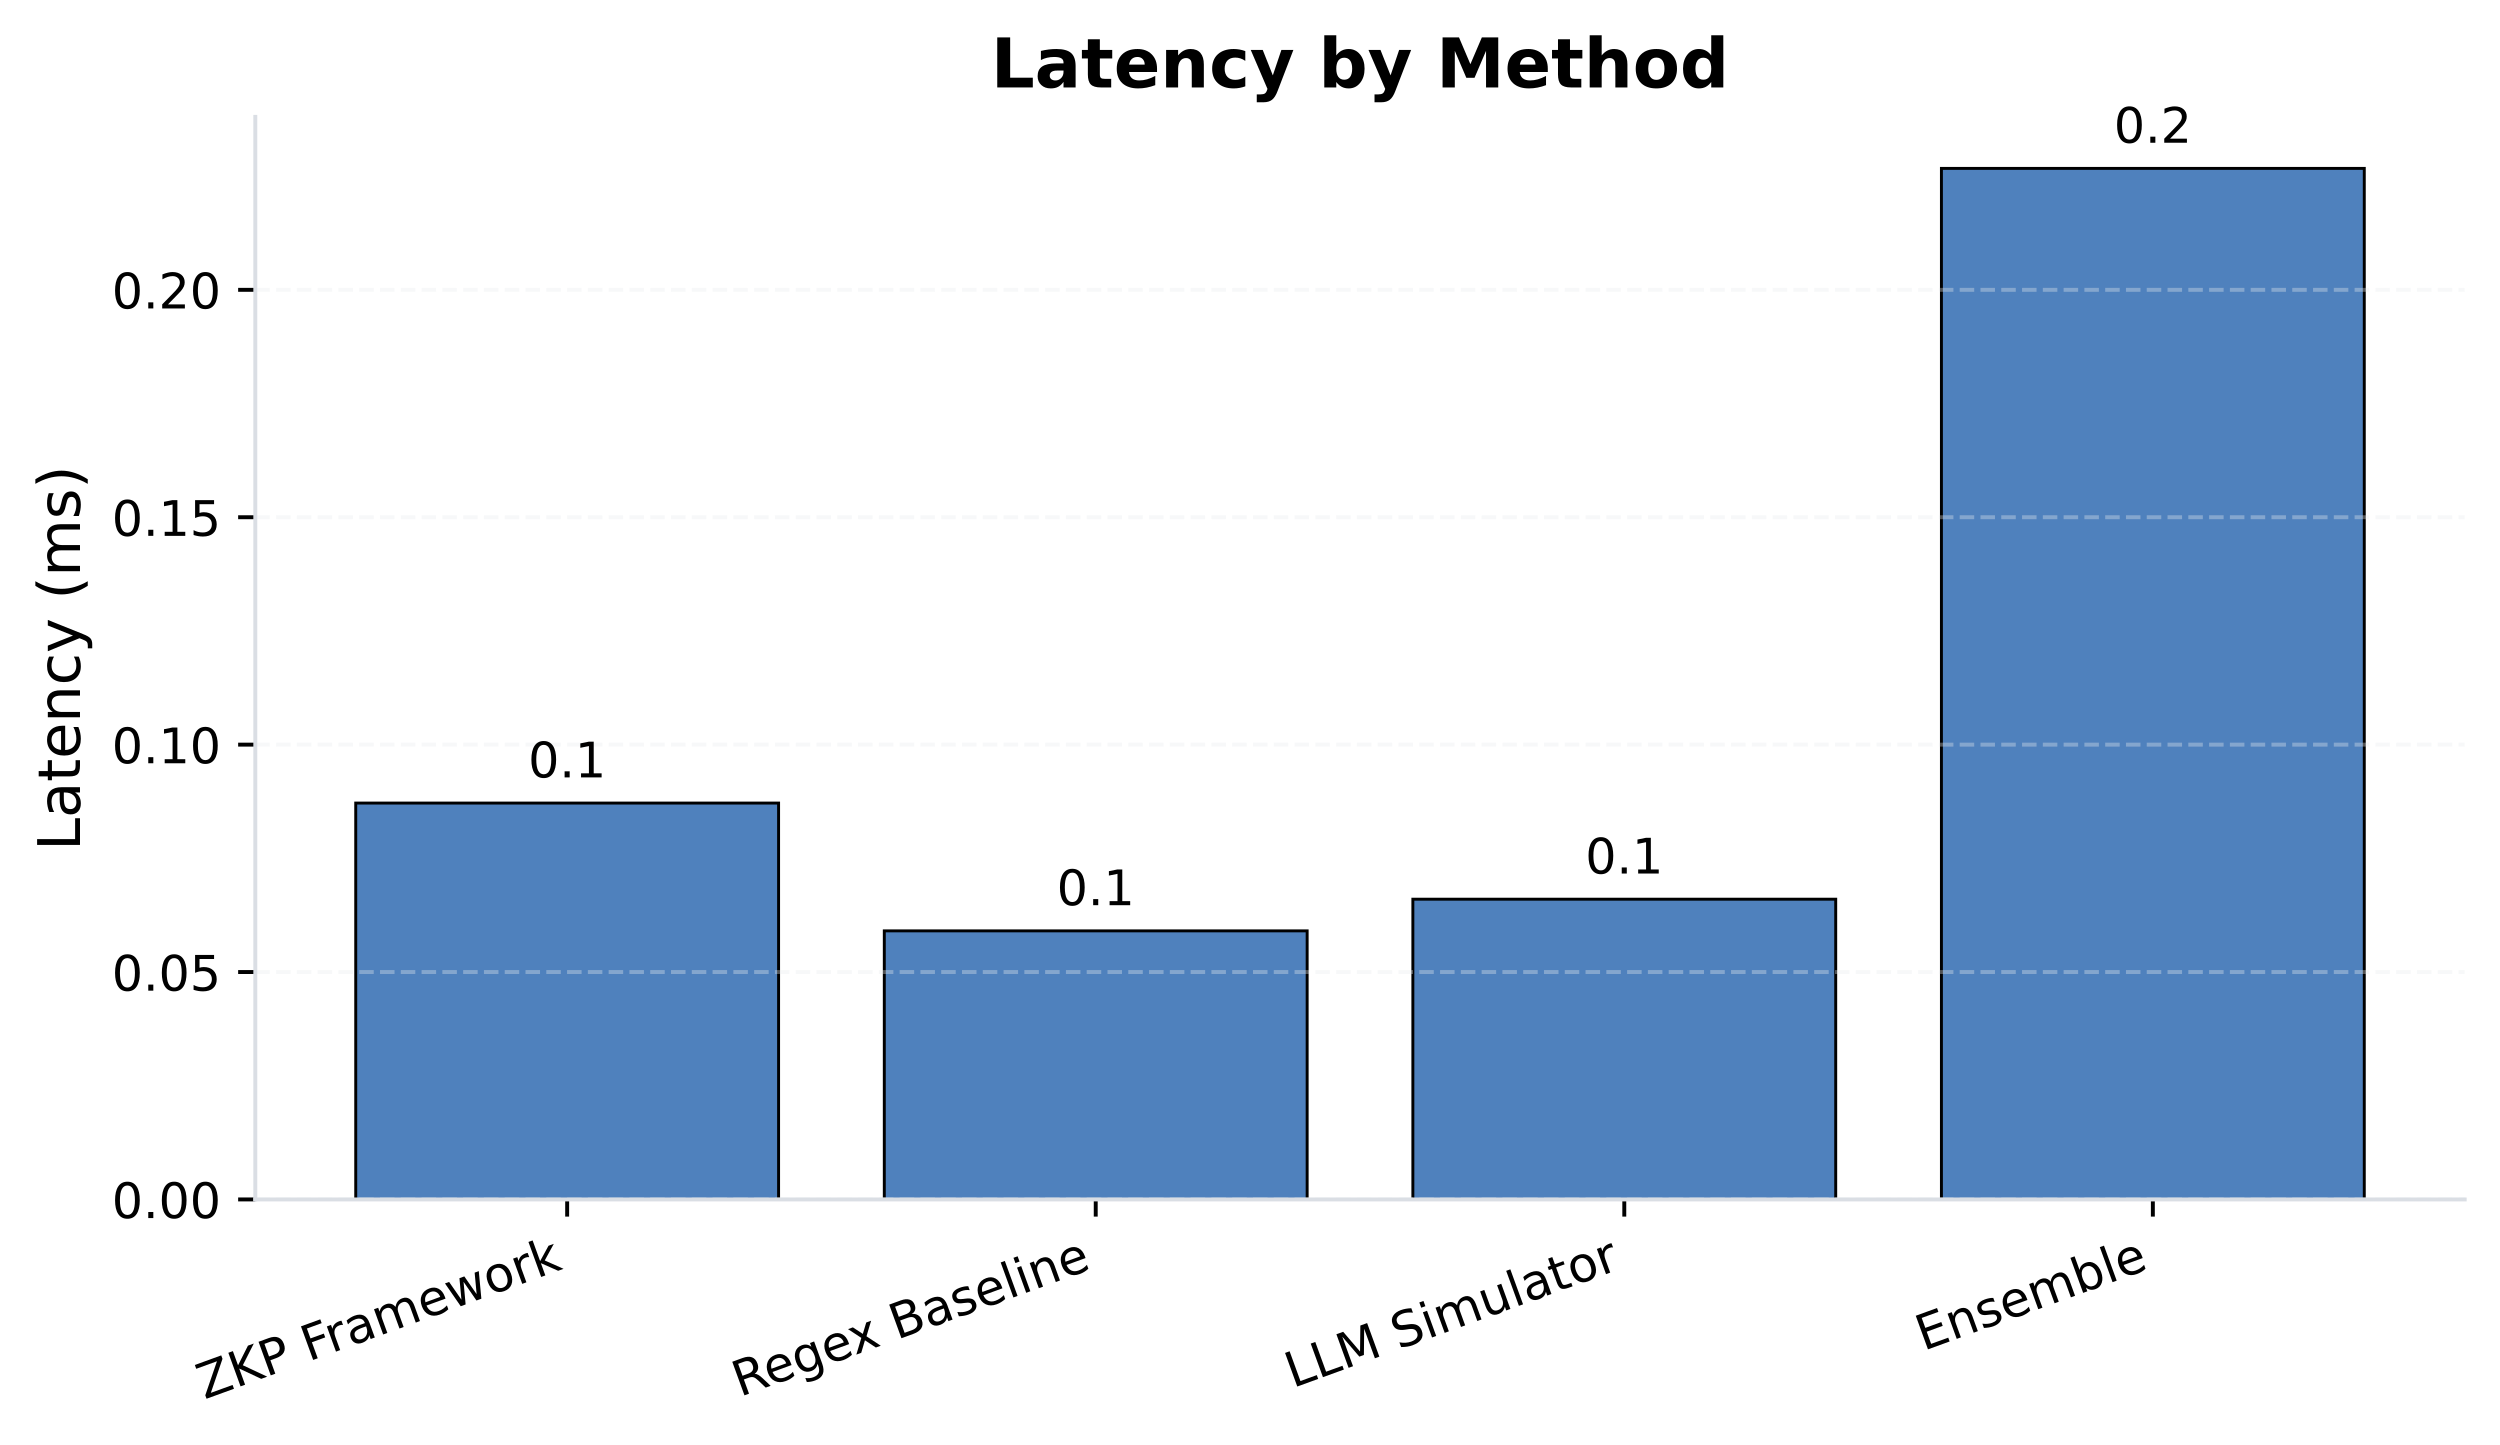
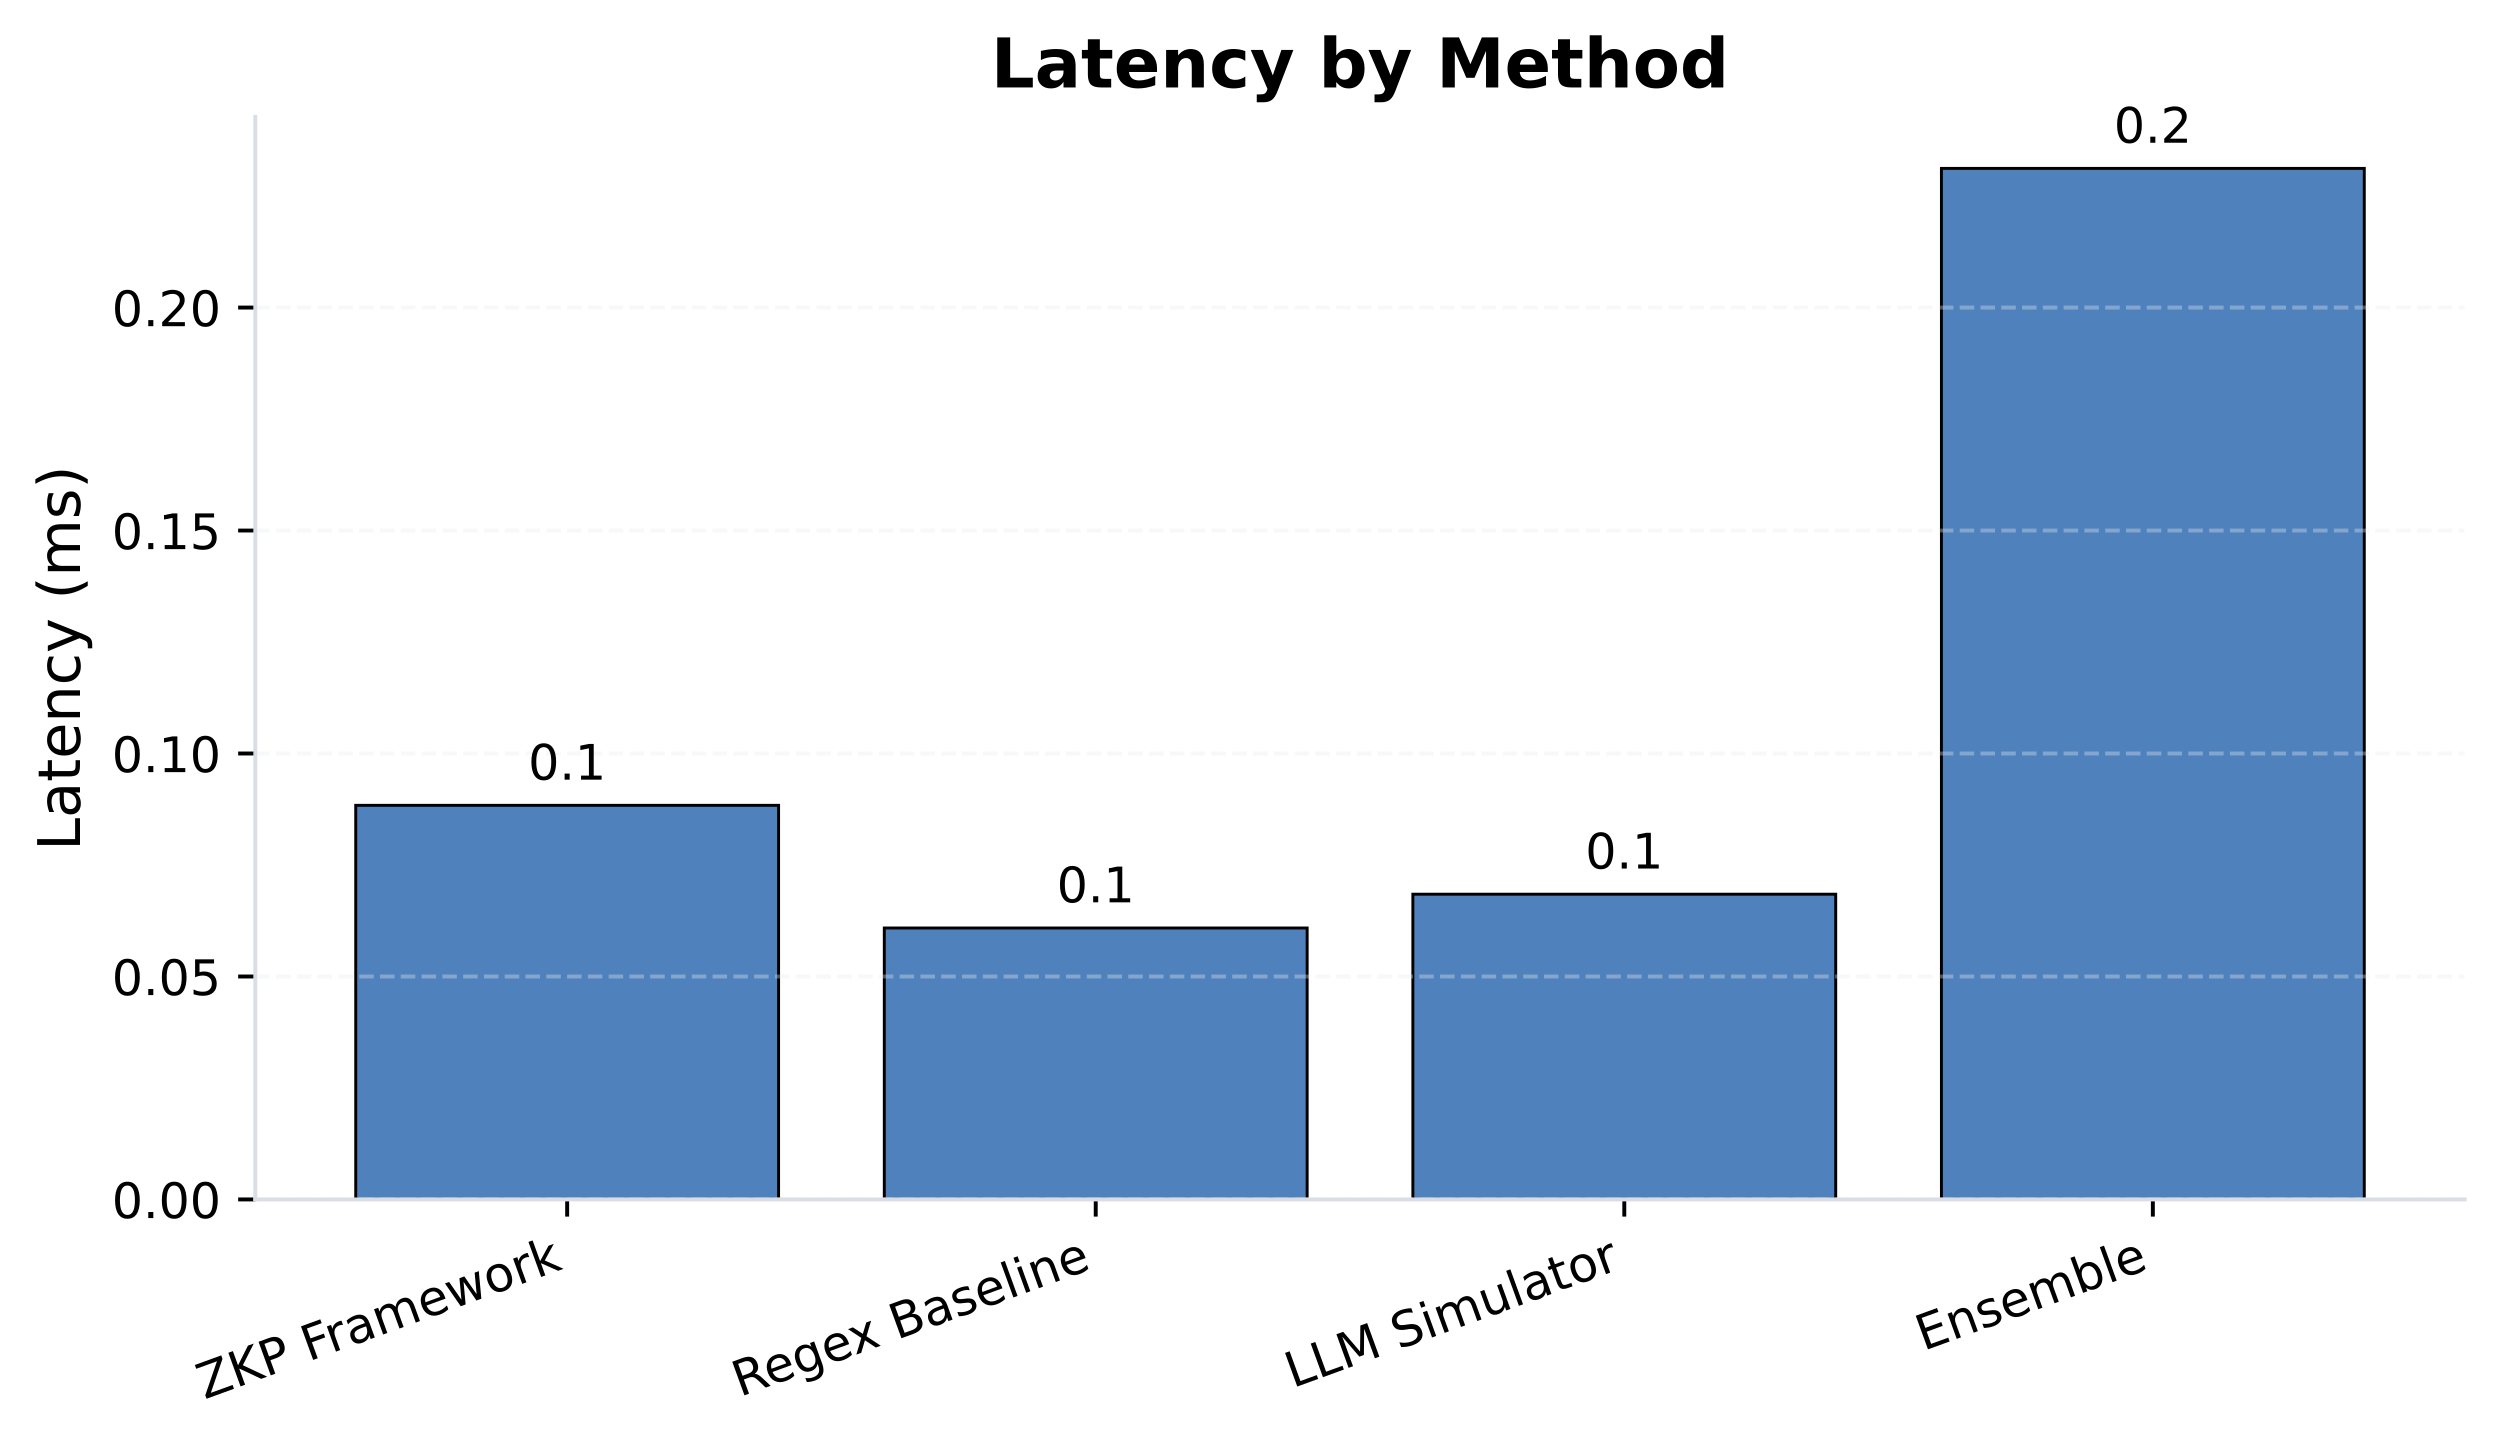
<svg xmlns="http://www.w3.org/2000/svg" xmlns:xlink="http://www.w3.org/1999/xlink" width="509.979pt" height="294.641pt" viewBox="0 0 509.979 294.641" version="1.1">
  <defs>
    <style type="text/css">*{stroke-linejoin: round; stroke-linecap: butt}</style>
  </defs>
  <g id="figure_1">
    <g id="patch_1">
      <path d="M 0 294.641  L 509.979 294.641  L 509.979 0  L 0 0  L 0 294.641  z " style="fill: none" />
    </g>
    <g id="axes_1">
      <g id="patch_2">
        <path d="M 52.079 244.678  L 502.779 244.678  L 502.779 23.838  L 52.079 23.838  L 52.079 244.678  z " style="fill: none" />
      </g>
      <g id="patch_3">
-         <path d="M 72.566 244.678  L 158.824 244.678  L 158.824 163.818  L 72.566 163.818  z " clip-path="url(#p88647a656e)" style="fill: #4f81bd; stroke: #000000; stroke-width: 0.6; stroke-linejoin: miter" />
+         <path d="M 72.566 244.678  L 158.824 244.678  L 158.824 164.282  L 72.566 164.282  z " clip-path="url(#pc715c4342e)" style="fill: #4f81bd; stroke: #000000; stroke-width: 0.6; stroke-linejoin: miter" />
      </g>
      <g id="patch_4">
-         <path d="M 180.389 244.678  L 266.647 244.678  L 266.647 189.883  L 180.389 189.883  z " clip-path="url(#p88647a656e)" style="fill: #4f81bd; stroke: #000000; stroke-width: 0.6; stroke-linejoin: miter" />
+         <path d="M 180.389 244.678  L 266.647 244.678  L 266.647 189.298  L 180.389 189.298  z " clip-path="url(#pc715c4342e)" style="fill: #4f81bd; stroke: #000000; stroke-width: 0.6; stroke-linejoin: miter" />
      </g>
      <g id="patch_5">
-         <path d="M 288.212 244.678  L 374.47 244.678  L 374.47 183.428  L 288.212 183.428  z " clip-path="url(#p88647a656e)" style="fill: #4f81bd; stroke: #000000; stroke-width: 0.6; stroke-linejoin: miter" />
+         <path d="M 288.212 244.678  L 374.47 244.678  L 374.47 182.414  L 288.212 182.414  z " clip-path="url(#pc715c4342e)" style="fill: #4f81bd; stroke: #000000; stroke-width: 0.6; stroke-linejoin: miter" />
      </g>
      <g id="patch_6">
-         <path d="M 396.035 244.678  L 482.293 244.678  L 482.293 34.354  L 396.035 34.354  z " clip-path="url(#p88647a656e)" style="fill: #4f81bd; stroke: #000000; stroke-width: 0.6; stroke-linejoin: miter" />
+         <path d="M 396.035 244.678  L 482.293 244.678  L 482.293 34.354  L 396.035 34.354  z " clip-path="url(#pc715c4342e)" style="fill: #4f81bd; stroke: #000000; stroke-width: 0.6; stroke-linejoin: miter" />
      </g>
      <g id="matplotlib.axis_1">
        <g id="xtick_1">
          <g id="line2d_1">
            <defs>
-               <path id="m22e4b61a5a" d="M 0 0  L 0 3.5  " style="stroke: #000000; stroke-width: 0.8" />
+               <path id="mcbbb89a1b5" d="M 0 0  L 0 3.5  " style="stroke: #000000; stroke-width: 0.8" />
            </defs>
            <g>
-               <use xlink:href="#m22e4b61a5a" x="115.695" y="244.678" style="stroke: #000000; stroke-width: 0.8" />
+               <use xlink:href="#mcbbb89a1b5" x="115.695" y="244.678" style="stroke: #000000; stroke-width: 0.8" />
            </g>
          </g>
          <g id="text_1">
            <g transform="translate(41.71257 285.4866) rotate(-20) scale(0.1 -0.1)">
              <defs>
                <path id="DejaVuSans-5a" d="M 359 4666  L 4025 4666  L 4025 4184  L 1075 531  L 4097 531  L 4097 0  L 288 0  L 288 481  L 3238 4134  L 359 4134  L 359 4666  z " transform="scale(0.015625)" />
                <path id="DejaVuSans-4b" d="M 628 4666  L 1259 4666  L 1259 2694  L 3353 4666  L 4166 4666  L 1850 2491  L 4331 0  L 3500 0  L 1259 2247  L 1259 0  L 628 0  L 628 4666  z " transform="scale(0.015625)" />
                <path id="DejaVuSans-50" d="M 1259 4147  L 1259 2394  L 2053 2394  Q 2494 2394 2734 2622  Q 2975 2850 2975 3272  Q 2975 3691 2734 3919  Q 2494 4147 2053 4147  L 1259 4147  z M 628 4666  L 2053 4666  Q 2838 4666 3239 4311  Q 3641 3956 3641 3272  Q 3641 2581 3239 2228  Q 2838 1875 2053 1875  L 1259 1875  L 1259 0  L 628 0  L 628 4666  z " transform="scale(0.015625)" />
                <path id="DejaVuSans-20" transform="scale(0.015625)" />
                <path id="DejaVuSans-46" d="M 628 4666  L 3309 4666  L 3309 4134  L 1259 4134  L 1259 2759  L 3109 2759  L 3109 2228  L 1259 2228  L 1259 0  L 628 0  L 628 4666  z " transform="scale(0.015625)" />
                <path id="DejaVuSans-72" d="M 2631 2963  Q 2534 3019 2420 3045  Q 2306 3072 2169 3072  Q 1681 3072 1420 2755  Q 1159 2438 1159 1844  L 1159 0  L 581 0  L 581 3500  L 1159 3500  L 1159 2956  Q 1341 3275 1631 3429  Q 1922 3584 2338 3584  Q 2397 3584 2469 3576  Q 2541 3569 2628 3553  L 2631 2963  z " transform="scale(0.015625)" />
                <path id="DejaVuSans-61" d="M 2194 1759  Q 1497 1759 1228 1600  Q 959 1441 959 1056  Q 959 750 1161 570  Q 1363 391 1709 391  Q 2188 391 2477 730  Q 2766 1069 2766 1631  L 2766 1759  L 2194 1759  z M 3341 1997  L 3341 0  L 2766 0  L 2766 531  Q 2569 213 2275 61  Q 1981 -91 1556 -91  Q 1019 -91 701 211  Q 384 513 384 1019  Q 384 1609 779 1909  Q 1175 2209 1959 2209  L 2766 2209  L 2766 2266  Q 2766 2663 2505 2880  Q 2244 3097 1772 3097  Q 1472 3097 1187 3025  Q 903 2953 641 2809  L 641 3341  Q 956 3463 1253 3523  Q 1550 3584 1831 3584  Q 2591 3584 2966 3190  Q 3341 2797 3341 1997  z " transform="scale(0.015625)" />
                <path id="DejaVuSans-6d" d="M 3328 2828  Q 3544 3216 3844 3400  Q 4144 3584 4550 3584  Q 5097 3584 5394 3201  Q 5691 2819 5691 2113  L 5691 0  L 5113 0  L 5113 2094  Q 5113 2597 4934 2840  Q 4756 3084 4391 3084  Q 3944 3084 3684 2787  Q 3425 2491 3425 1978  L 3425 0  L 2847 0  L 2847 2094  Q 2847 2600 2669 2842  Q 2491 3084 2119 3084  Q 1678 3084 1418 2786  Q 1159 2488 1159 1978  L 1159 0  L 581 0  L 581 3500  L 1159 3500  L 1159 2956  Q 1356 3278 1631 3431  Q 1906 3584 2284 3584  Q 2666 3584 2933 3390  Q 3200 3197 3328 2828  z " transform="scale(0.015625)" />
                <path id="DejaVuSans-65" d="M 3597 1894  L 3597 1613  L 953 1613  Q 991 1019 1311 708  Q 1631 397 2203 397  Q 2534 397 2845 478  Q 3156 559 3463 722  L 3463 178  Q 3153 47 2828 -22  Q 2503 -91 2169 -91  Q 1331 -91 842 396  Q 353 884 353 1716  Q 353 2575 817 3079  Q 1281 3584 2069 3584  Q 2775 3584 3186 3129  Q 3597 2675 3597 1894  z M 3022 2063  Q 3016 2534 2758 2815  Q 2500 3097 2075 3097  Q 1594 3097 1305 2825  Q 1016 2553 972 2059  L 3022 2063  z " transform="scale(0.015625)" />
                <path id="DejaVuSans-77" d="M 269 3500  L 844 3500  L 1563 769  L 2278 3500  L 2956 3500  L 3675 769  L 4391 3500  L 4966 3500  L 4050 0  L 3372 0  L 2619 2869  L 1863 0  L 1184 0  L 269 3500  z " transform="scale(0.015625)" />
                <path id="DejaVuSans-6f" d="M 1959 3097  Q 1497 3097 1228 2736  Q 959 2375 959 1747  Q 959 1119 1226 758  Q 1494 397 1959 397  Q 2419 397 2687 759  Q 2956 1122 2956 1747  Q 2956 2369 2687 2733  Q 2419 3097 1959 3097  z M 1959 3584  Q 2709 3584 3137 3096  Q 3566 2609 3566 1747  Q 3566 888 3137 398  Q 2709 -91 1959 -91  Q 1206 -91 779 398  Q 353 888 353 1747  Q 353 2609 779 3096  Q 1206 3584 1959 3584  z " transform="scale(0.015625)" />
                <path id="DejaVuSans-6b" d="M 581 4863  L 1159 4863  L 1159 1991  L 2875 3500  L 3609 3500  L 1753 1863  L 3688 0  L 2938 0  L 1159 1709  L 1159 0  L 581 0  L 581 4863  z " transform="scale(0.015625)" />
              </defs>
              <use xlink:href="#DejaVuSans-5a" />
              <use xlink:href="#DejaVuSans-4b" transform="translate(68.50586 0)" />
              <use xlink:href="#DejaVuSans-50" transform="translate(134.082 0)" />
              <use xlink:href="#DejaVuSans-20" transform="translate(194.3848 0)" />
              <use xlink:href="#DejaVuSans-46" transform="translate(226.1719 0)" />
              <use xlink:href="#DejaVuSans-72" transform="translate(276.4414 0)" />
              <use xlink:href="#DejaVuSans-61" transform="translate(317.5547 0)" />
              <use xlink:href="#DejaVuSans-6d" transform="translate(378.834 0)" />
              <use xlink:href="#DejaVuSans-65" transform="translate(476.2461 0)" />
              <use xlink:href="#DejaVuSans-77" transform="translate(537.7695 0)" />
              <use xlink:href="#DejaVuSans-6f" transform="translate(619.5566 0)" />
              <use xlink:href="#DejaVuSans-72" transform="translate(680.7383 0)" />
              <use xlink:href="#DejaVuSans-6b" transform="translate(721.8516 0)" />
            </g>
          </g>
        </g>
        <g id="xtick_2">
          <g id="line2d_2">
            <g>
-               <use xlink:href="#m22e4b61a5a" x="223.518" y="244.678" style="stroke: #000000; stroke-width: 0.8" />
+               <use xlink:href="#mcbbb89a1b5" x="223.518" y="244.678" style="stroke: #000000; stroke-width: 0.8" />
            </g>
          </g>
          <g id="text_2">
            <g transform="translate(150.9451 284.9735) rotate(-20) scale(0.1 -0.1)">
              <defs>
                <path id="DejaVuSans-52" d="M 2841 2188  Q 3044 2119 3236 1894  Q 3428 1669 3622 1275  L 4263 0  L 3584 0  L 2988 1197  Q 2756 1666 2539 1819  Q 2322 1972 1947 1972  L 1259 1972  L 1259 0  L 628 0  L 628 4666  L 2053 4666  Q 2853 4666 3247 4331  Q 3641 3997 3641 3322  Q 3641 2881 3436 2590  Q 3231 2300 2841 2188  z M 1259 4147  L 1259 2491  L 2053 2491  Q 2509 2491 2742 2702  Q 2975 2913 2975 3322  Q 2975 3731 2742 3939  Q 2509 4147 2053 4147  L 1259 4147  z " transform="scale(0.015625)" />
                <path id="DejaVuSans-67" d="M 2906 1791  Q 2906 2416 2648 2759  Q 2391 3103 1925 3103  Q 1463 3103 1205 2759  Q 947 2416 947 1791  Q 947 1169 1205 825  Q 1463 481 1925 481  Q 2391 481 2648 825  Q 2906 1169 2906 1791  z M 3481 434  Q 3481 -459 3084 -895  Q 2688 -1331 1869 -1331  Q 1566 -1331 1297 -1286  Q 1028 -1241 775 -1147  L 775 -588  Q 1028 -725 1275 -790  Q 1522 -856 1778 -856  Q 2344 -856 2625 -561  Q 2906 -266 2906 331  L 2906 616  Q 2728 306 2450 153  Q 2172 0 1784 0  Q 1141 0 747 490  Q 353 981 353 1791  Q 353 2603 747 3093  Q 1141 3584 1784 3584  Q 2172 3584 2450 3431  Q 2728 3278 2906 2969  L 2906 3500  L 3481 3500  L 3481 434  z " transform="scale(0.015625)" />
                <path id="DejaVuSans-78" d="M 3513 3500  L 2247 1797  L 3578 0  L 2900 0  L 1881 1375  L 863 0  L 184 0  L 1544 1831  L 300 3500  L 978 3500  L 1906 2253  L 2834 3500  L 3513 3500  z " transform="scale(0.015625)" />
                <path id="DejaVuSans-42" d="M 1259 2228  L 1259 519  L 2272 519  Q 2781 519 3026 730  Q 3272 941 3272 1375  Q 3272 1813 3026 2020  Q 2781 2228 2272 2228  L 1259 2228  z M 1259 4147  L 1259 2741  L 2194 2741  Q 2656 2741 2882 2914  Q 3109 3088 3109 3444  Q 3109 3797 2882 3972  Q 2656 4147 2194 4147  L 1259 4147  z M 628 4666  L 2241 4666  Q 2963 4666 3353 4366  Q 3744 4066 3744 3513  Q 3744 3084 3544 2831  Q 3344 2578 2956 2516  Q 3422 2416 3680 2098  Q 3938 1781 3938 1306  Q 3938 681 3513 340  Q 3088 0 2303 0  L 628 0  L 628 4666  z " transform="scale(0.015625)" />
                <path id="DejaVuSans-73" d="M 2834 3397  L 2834 2853  Q 2591 2978 2328 3040  Q 2066 3103 1784 3103  Q 1356 3103 1142 2972  Q 928 2841 928 2578  Q 928 2378 1081 2264  Q 1234 2150 1697 2047  L 1894 2003  Q 2506 1872 2764 1633  Q 3022 1394 3022 966  Q 3022 478 2636 193  Q 2250 -91 1575 -91  Q 1294 -91 989 -36  Q 684 19 347 128  L 347 722  Q 666 556 975 473  Q 1284 391 1588 391  Q 1994 391 2212 530  Q 2431 669 2431 922  Q 2431 1156 2273 1281  Q 2116 1406 1581 1522  L 1381 1569  Q 847 1681 609 1914  Q 372 2147 372 2553  Q 372 3047 722 3315  Q 1072 3584 1716 3584  Q 2034 3584 2315 3537  Q 2597 3491 2834 3397  z " transform="scale(0.015625)" />
                <path id="DejaVuSans-6c" d="M 603 4863  L 1178 4863  L 1178 0  L 603 0  L 603 4863  z " transform="scale(0.015625)" />
                <path id="DejaVuSans-69" d="M 603 3500  L 1178 3500  L 1178 0  L 603 0  L 603 3500  z M 603 4863  L 1178 4863  L 1178 4134  L 603 4134  L 603 4863  z " transform="scale(0.015625)" />
                <path id="DejaVuSans-6e" d="M 3513 2113  L 3513 0  L 2938 0  L 2938 2094  Q 2938 2591 2744 2837  Q 2550 3084 2163 3084  Q 1697 3084 1428 2787  Q 1159 2491 1159 1978  L 1159 0  L 581 0  L 581 3500  L 1159 3500  L 1159 2956  Q 1366 3272 1645 3428  Q 1925 3584 2291 3584  Q 2894 3584 3203 3211  Q 3513 2838 3513 2113  z " transform="scale(0.015625)" />
              </defs>
              <use xlink:href="#DejaVuSans-52" />
              <use xlink:href="#DejaVuSans-65" transform="translate(64.98242 0)" />
              <use xlink:href="#DejaVuSans-67" transform="translate(126.5059 0)" />
              <use xlink:href="#DejaVuSans-65" transform="translate(189.9824 0)" />
              <use xlink:href="#DejaVuSans-78" transform="translate(249.7559 0)" />
              <use xlink:href="#DejaVuSans-20" transform="translate(308.9355 0)" />
              <use xlink:href="#DejaVuSans-42" transform="translate(340.7227 0)" />
              <use xlink:href="#DejaVuSans-61" transform="translate(409.3262 0)" />
              <use xlink:href="#DejaVuSans-73" transform="translate(470.6055 0)" />
              <use xlink:href="#DejaVuSans-65" transform="translate(522.7051 0)" />
              <use xlink:href="#DejaVuSans-6c" transform="translate(584.2285 0)" />
              <use xlink:href="#DejaVuSans-69" transform="translate(612.0117 0)" />
              <use xlink:href="#DejaVuSans-6e" transform="translate(639.7949 0)" />
              <use xlink:href="#DejaVuSans-65" transform="translate(703.1738 0)" />
            </g>
          </g>
        </g>
        <g id="xtick_3">
          <g id="line2d_3">
            <g>
-               <use xlink:href="#m22e4b61a5a" x="331.341" y="244.678" style="stroke: #000000; stroke-width: 0.8" />
+               <use xlink:href="#mcbbb89a1b5" x="331.341" y="244.678" style="stroke: #000000; stroke-width: 0.8" />
            </g>
          </g>
          <g id="text_3">
            <g transform="translate(263.7132 283.1737) rotate(-20) scale(0.1 -0.1)">
              <defs>
                <path id="DejaVuSans-4c" d="M 628 4666  L 1259 4666  L 1259 531  L 3531 531  L 3531 0  L 628 0  L 628 4666  z " transform="scale(0.015625)" />
                <path id="DejaVuSans-4d" d="M 628 4666  L 1569 4666  L 2759 1491  L 3956 4666  L 4897 4666  L 4897 0  L 4281 0  L 4281 4097  L 3078 897  L 2444 897  L 1241 4097  L 1241 0  L 628 0  L 628 4666  z " transform="scale(0.015625)" />
                <path id="DejaVuSans-53" d="M 3425 4513  L 3425 3897  Q 3066 4069 2747 4153  Q 2428 4238 2131 4238  Q 1616 4238 1336 4038  Q 1056 3838 1056 3469  Q 1056 3159 1242 3001  Q 1428 2844 1947 2747  L 2328 2669  Q 3034 2534 3370 2195  Q 3706 1856 3706 1288  Q 3706 609 3251 259  Q 2797 -91 1919 -91  Q 1588 -91 1214 -16  Q 841 59 441 206  L 441 856  Q 825 641 1194 531  Q 1563 422 1919 422  Q 2459 422 2753 634  Q 3047 847 3047 1241  Q 3047 1584 2836 1778  Q 2625 1972 2144 2069  L 1759 2144  Q 1053 2284 737 2584  Q 422 2884 422 3419  Q 422 4038 858 4394  Q 1294 4750 2059 4750  Q 2388 4750 2728 4690  Q 3069 4631 3425 4513  z " transform="scale(0.015625)" />
                <path id="DejaVuSans-75" d="M 544 1381  L 544 3500  L 1119 3500  L 1119 1403  Q 1119 906 1312 657  Q 1506 409 1894 409  Q 2359 409 2629 706  Q 2900 1003 2900 1516  L 2900 3500  L 3475 3500  L 3475 0  L 2900 0  L 2900 538  Q 2691 219 2414 64  Q 2138 -91 1772 -91  Q 1169 -91 856 284  Q 544 659 544 1381  z M 1991 3584  L 1991 3584  z " transform="scale(0.015625)" />
                <path id="DejaVuSans-74" d="M 1172 4494  L 1172 3500  L 2356 3500  L 2356 3053  L 1172 3053  L 1172 1153  Q 1172 725 1289 603  Q 1406 481 1766 481  L 2356 481  L 2356 0  L 1766 0  Q 1100 0 847 248  Q 594 497 594 1153  L 594 3053  L 172 3053  L 172 3500  L 594 3500  L 594 4494  L 1172 4494  z " transform="scale(0.015625)" />
              </defs>
              <use xlink:href="#DejaVuSans-4c" />
              <use xlink:href="#DejaVuSans-4c" transform="translate(55.71289 0)" />
              <use xlink:href="#DejaVuSans-4d" transform="translate(111.4258 0)" />
              <use xlink:href="#DejaVuSans-20" transform="translate(197.7051 0)" />
              <use xlink:href="#DejaVuSans-53" transform="translate(229.4922 0)" />
              <use xlink:href="#DejaVuSans-69" transform="translate(292.9688 0)" />
              <use xlink:href="#DejaVuSans-6d" transform="translate(320.752 0)" />
              <use xlink:href="#DejaVuSans-75" transform="translate(418.1641 0)" />
              <use xlink:href="#DejaVuSans-6c" transform="translate(481.543 0)" />
              <use xlink:href="#DejaVuSans-61" transform="translate(509.3262 0)" />
              <use xlink:href="#DejaVuSans-74" transform="translate(570.6055 0)" />
              <use xlink:href="#DejaVuSans-6f" transform="translate(609.8145 0)" />
              <use xlink:href="#DejaVuSans-72" transform="translate(670.9961 0)" />
            </g>
          </g>
        </g>
        <g id="xtick_4">
          <g id="line2d_4">
            <g>
-               <use xlink:href="#m22e4b61a5a" x="439.164" y="244.678" style="stroke: #000000; stroke-width: 0.8" />
+               <use xlink:href="#mcbbb89a1b5" x="439.164" y="244.678" style="stroke: #000000; stroke-width: 0.8" />
            </g>
          </g>
          <g id="text_4">
            <g transform="translate(392.3709 275.5904) rotate(-20) scale(0.1 -0.1)">
              <defs>
                <path id="DejaVuSans-45" d="M 628 4666  L 3578 4666  L 3578 4134  L 1259 4134  L 1259 2753  L 3481 2753  L 3481 2222  L 1259 2222  L 1259 531  L 3634 531  L 3634 0  L 628 0  L 628 4666  z " transform="scale(0.015625)" />
                <path id="DejaVuSans-62" d="M 3116 1747  Q 3116 2381 2855 2742  Q 2594 3103 2138 3103  Q 1681 3103 1420 2742  Q 1159 2381 1159 1747  Q 1159 1113 1420 752  Q 1681 391 2138 391  Q 2594 391 2855 752  Q 3116 1113 3116 1747  z M 1159 2969  Q 1341 3281 1617 3432  Q 1894 3584 2278 3584  Q 2916 3584 3314 3078  Q 3713 2572 3713 1747  Q 3713 922 3314 415  Q 2916 -91 2278 -91  Q 1894 -91 1617 61  Q 1341 213 1159 525  L 1159 0  L 581 0  L 581 4863  L 1159 4863  L 1159 2969  z " transform="scale(0.015625)" />
              </defs>
              <use xlink:href="#DejaVuSans-45" />
              <use xlink:href="#DejaVuSans-6e" transform="translate(63.18359 0)" />
              <use xlink:href="#DejaVuSans-73" transform="translate(126.5625 0)" />
              <use xlink:href="#DejaVuSans-65" transform="translate(178.6621 0)" />
              <use xlink:href="#DejaVuSans-6d" transform="translate(240.1855 0)" />
              <use xlink:href="#DejaVuSans-62" transform="translate(337.5977 0)" />
              <use xlink:href="#DejaVuSans-6c" transform="translate(401.0742 0)" />
              <use xlink:href="#DejaVuSans-65" transform="translate(428.8574 0)" />
            </g>
          </g>
        </g>
      </g>
      <g id="matplotlib.axis_2">
        <g id="ytick_1">
          <g id="line2d_5">
-             <path d="M 52.079 244.678  L 502.779 244.678  " clip-path="url(#p88647a656e)" style="fill: none; stroke-dasharray: 2.96,1.28; stroke-dashoffset: 0; stroke: #e9ecef; stroke-opacity: 0.35; stroke-width: 0.8" />
+             <path d="M 52.079 244.678  L 502.779 244.678  " clip-path="url(#pc715c4342e)" style="fill: none; stroke-dasharray: 2.96,1.28; stroke-dashoffset: 0; stroke: #e9ecef; stroke-opacity: 0.35; stroke-width: 0.8" />
          </g>
          <g id="line2d_6">
            <defs>
-               <path id="m24f50931cc" d="M 0 0  L -3.5 0  " style="stroke: #000000; stroke-width: 0.8" />
+               <path id="m4581d75d22" d="M 0 0  L -3.5 0  " style="stroke: #000000; stroke-width: 0.8" />
            </defs>
            <g>
-               <use xlink:href="#m24f50931cc" x="52.079" y="244.678" style="stroke: #000000; stroke-width: 0.8" />
+               <use xlink:href="#m4581d75d22" x="52.079" y="244.678" style="stroke: #000000; stroke-width: 0.8" />
            </g>
          </g>
          <g id="text_5">
            <g transform="translate(22.81375 248.4771) scale(0.1 -0.1)">
              <defs>
                <path id="DejaVuSans-30" d="M 2034 4250  Q 1547 4250 1301 3770  Q 1056 3291 1056 2328  Q 1056 1369 1301 889  Q 1547 409 2034 409  Q 2525 409 2770 889  Q 3016 1369 3016 2328  Q 3016 3291 2770 3770  Q 2525 4250 2034 4250  z M 2034 4750  Q 2819 4750 3233 4129  Q 3647 3509 3647 2328  Q 3647 1150 3233 529  Q 2819 -91 2034 -91  Q 1250 -91 836 529  Q 422 1150 422 2328  Q 422 3509 836 4129  Q 1250 4750 2034 4750  z " transform="scale(0.015625)" />
                <path id="DejaVuSans-2e" d="M 684 794  L 1344 794  L 1344 0  L 684 0  L 684 794  z " transform="scale(0.015625)" />
              </defs>
              <use xlink:href="#DejaVuSans-30" />
              <use xlink:href="#DejaVuSans-2e" transform="translate(63.62305 0)" />
              <use xlink:href="#DejaVuSans-30" transform="translate(95.41016 0)" />
              <use xlink:href="#DejaVuSans-30" transform="translate(159.0332 0)" />
            </g>
          </g>
        </g>
        <g id="ytick_2">
          <g id="line2d_7">
-             <path d="M 52.079 198.288  L 502.779 198.288  " clip-path="url(#p88647a656e)" style="fill: none; stroke-dasharray: 2.96,1.28; stroke-dashoffset: 0; stroke: #e9ecef; stroke-opacity: 0.35; stroke-width: 0.8" />
+             <path d="M 52.079 199.193  L 502.779 199.193  " clip-path="url(#pc715c4342e)" style="fill: none; stroke-dasharray: 2.96,1.28; stroke-dashoffset: 0; stroke: #e9ecef; stroke-opacity: 0.35; stroke-width: 0.8" />
          </g>
          <g id="line2d_8">
            <g>
-               <use xlink:href="#m24f50931cc" x="52.079" y="198.288" style="stroke: #000000; stroke-width: 0.8" />
+               <use xlink:href="#m4581d75d22" x="52.079" y="199.193" style="stroke: #000000; stroke-width: 0.8" />
            </g>
          </g>
          <g id="text_6">
-             <g transform="translate(22.81375 202.0874) scale(0.1 -0.1)">
+             <g transform="translate(22.81375 202.9924) scale(0.1 -0.1)">
              <defs>
                <path id="DejaVuSans-35" d="M 691 4666  L 3169 4666  L 3169 4134  L 1269 4134  L 1269 2991  Q 1406 3038 1543 3061  Q 1681 3084 1819 3084  Q 2600 3084 3056 2656  Q 3513 2228 3513 1497  Q 3513 744 3044 326  Q 2575 -91 1722 -91  Q 1428 -91 1123 -41  Q 819 9 494 109  L 494 744  Q 775 591 1075 516  Q 1375 441 1709 441  Q 2250 441 2565 725  Q 2881 1009 2881 1497  Q 2881 1984 2565 2268  Q 2250 2553 1709 2553  Q 1456 2553 1204 2497  Q 953 2441 691 2322  L 691 4666  z " transform="scale(0.015625)" />
              </defs>
              <use xlink:href="#DejaVuSans-30" />
              <use xlink:href="#DejaVuSans-2e" transform="translate(63.62305 0)" />
              <use xlink:href="#DejaVuSans-30" transform="translate(95.41016 0)" />
              <use xlink:href="#DejaVuSans-35" transform="translate(159.0332 0)" />
            </g>
          </g>
        </g>
        <g id="ytick_3">
          <g id="line2d_9">
-             <path d="M 52.079 151.898  L 502.779 151.898  " clip-path="url(#p88647a656e)" style="fill: none; stroke-dasharray: 2.96,1.28; stroke-dashoffset: 0; stroke: #e9ecef; stroke-opacity: 0.35; stroke-width: 0.8" />
+             <path d="M 52.079 153.709  L 502.779 153.709  " clip-path="url(#pc715c4342e)" style="fill: none; stroke-dasharray: 2.96,1.28; stroke-dashoffset: 0; stroke: #e9ecef; stroke-opacity: 0.35; stroke-width: 0.8" />
          </g>
          <g id="line2d_10">
            <g>
-               <use xlink:href="#m24f50931cc" x="52.079" y="151.898" style="stroke: #000000; stroke-width: 0.8" />
+               <use xlink:href="#m4581d75d22" x="52.079" y="153.709" style="stroke: #000000; stroke-width: 0.8" />
            </g>
          </g>
          <g id="text_7">
-             <g transform="translate(22.81375 155.6977) scale(0.1 -0.1)">
+             <g transform="translate(22.81375 157.5078) scale(0.1 -0.1)">
              <defs>
                <path id="DejaVuSans-31" d="M 794 531  L 1825 531  L 1825 4091  L 703 3866  L 703 4441  L 1819 4666  L 2450 4666  L 2450 531  L 3481 531  L 3481 0  L 794 0  L 794 531  z " transform="scale(0.015625)" />
              </defs>
              <use xlink:href="#DejaVuSans-30" />
              <use xlink:href="#DejaVuSans-2e" transform="translate(63.62305 0)" />
              <use xlink:href="#DejaVuSans-31" transform="translate(95.41016 0)" />
              <use xlink:href="#DejaVuSans-30" transform="translate(159.0332 0)" />
            </g>
          </g>
        </g>
        <g id="ytick_4">
          <g id="line2d_11">
-             <path d="M 52.079 105.509  L 502.779 105.509  " clip-path="url(#p88647a656e)" style="fill: none; stroke-dasharray: 2.96,1.28; stroke-dashoffset: 0; stroke: #e9ecef; stroke-opacity: 0.35; stroke-width: 0.8" />
+             <path d="M 52.079 108.224  L 502.779 108.224  " clip-path="url(#pc715c4342e)" style="fill: none; stroke-dasharray: 2.96,1.28; stroke-dashoffset: 0; stroke: #e9ecef; stroke-opacity: 0.35; stroke-width: 0.8" />
          </g>
          <g id="line2d_12">
            <g>
-               <use xlink:href="#m24f50931cc" x="52.079" y="105.509" style="stroke: #000000; stroke-width: 0.8" />
+               <use xlink:href="#m4581d75d22" x="52.079" y="108.224" style="stroke: #000000; stroke-width: 0.8" />
            </g>
          </g>
          <g id="text_8">
-             <g transform="translate(22.81375 109.308) scale(0.1 -0.1)">
+             <g transform="translate(22.81375 112.0231) scale(0.1 -0.1)">
              <use xlink:href="#DejaVuSans-30" />
              <use xlink:href="#DejaVuSans-2e" transform="translate(63.62305 0)" />
              <use xlink:href="#DejaVuSans-31" transform="translate(95.41016 0)" />
              <use xlink:href="#DejaVuSans-35" transform="translate(159.0332 0)" />
            </g>
          </g>
        </g>
        <g id="ytick_5">
          <g id="line2d_13">
-             <path d="M 52.079 59.119  L 502.779 59.119  " clip-path="url(#p88647a656e)" style="fill: none; stroke-dasharray: 2.96,1.28; stroke-dashoffset: 0; stroke: #e9ecef; stroke-opacity: 0.35; stroke-width: 0.8" />
+             <path d="M 52.079 62.739  L 502.779 62.739  " clip-path="url(#pc715c4342e)" style="fill: none; stroke-dasharray: 2.96,1.28; stroke-dashoffset: 0; stroke: #e9ecef; stroke-opacity: 0.35; stroke-width: 0.8" />
          </g>
          <g id="line2d_14">
            <g>
-               <use xlink:href="#m24f50931cc" x="52.079" y="59.119" style="stroke: #000000; stroke-width: 0.8" />
+               <use xlink:href="#m4581d75d22" x="52.079" y="62.739" style="stroke: #000000; stroke-width: 0.8" />
            </g>
          </g>
          <g id="text_9">
-             <g transform="translate(22.81375 62.91831) scale(0.1 -0.1)">
+             <g transform="translate(22.81375 66.5385) scale(0.1 -0.1)">
              <defs>
                <path id="DejaVuSans-32" d="M 1228 531  L 3431 531  L 3431 0  L 469 0  L 469 531  Q 828 903 1448 1529  Q 2069 2156 2228 2338  Q 2531 2678 2651 2914  Q 2772 3150 2772 3378  Q 2772 3750 2511 3984  Q 2250 4219 1831 4219  Q 1534 4219 1204 4116  Q 875 4013 500 3803  L 500 4441  Q 881 4594 1212 4672  Q 1544 4750 1819 4750  Q 2544 4750 2975 4387  Q 3406 4025 3406 3419  Q 3406 3131 3298 2873  Q 3191 2616 2906 2266  Q 2828 2175 2409 1742  Q 1991 1309 1228 531  z " transform="scale(0.015625)" />
              </defs>
              <use xlink:href="#DejaVuSans-30" />
              <use xlink:href="#DejaVuSans-2e" transform="translate(63.62305 0)" />
              <use xlink:href="#DejaVuSans-32" transform="translate(95.41016 0)" />
              <use xlink:href="#DejaVuSans-30" transform="translate(159.0332 0)" />
            </g>
          </g>
        </g>
        <g id="text_10">
          <g transform="translate(16.31812 173.5335) rotate(-90) scale(0.12 -0.12)">
            <defs>
              <path id="DejaVuSans-63" d="M 3122 3366  L 3122 2828  Q 2878 2963 2633 3030  Q 2388 3097 2138 3097  Q 1578 3097 1268 2742  Q 959 2388 959 1747  Q 959 1106 1268 751  Q 1578 397 2138 397  Q 2388 397 2633 464  Q 2878 531 3122 666  L 3122 134  Q 2881 22 2623 -34  Q 2366 -91 2075 -91  Q 1284 -91 818 406  Q 353 903 353 1747  Q 353 2603 823 3093  Q 1294 3584 2113 3584  Q 2378 3584 2631 3529  Q 2884 3475 3122 3366  z " transform="scale(0.015625)" />
              <path id="DejaVuSans-79" d="M 2059 -325  Q 1816 -950 1584 -1140  Q 1353 -1331 966 -1331  L 506 -1331  L 506 -850  L 844 -850  Q 1081 -850 1212 -737  Q 1344 -625 1503 -206  L 1606 56  L 191 3500  L 800 3500  L 1894 763  L 2988 3500  L 3597 3500  L 2059 -325  z " transform="scale(0.015625)" />
              <path id="DejaVuSans-28" d="M 1984 4856  Q 1566 4138 1362 3434  Q 1159 2731 1159 2009  Q 1159 1288 1364 580  Q 1569 -128 1984 -844  L 1484 -844  Q 1016 -109 783 600  Q 550 1309 550 2009  Q 550 2706 781 3412  Q 1013 4119 1484 4856  L 1984 4856  z " transform="scale(0.015625)" />
              <path id="DejaVuSans-29" d="M 513 4856  L 1013 4856  Q 1481 4119 1714 3412  Q 1947 2706 1947 2009  Q 1947 1309 1714 600  Q 1481 -109 1013 -844  L 513 -844  Q 928 -128 1133 580  Q 1338 1288 1338 2009  Q 1338 2731 1133 3434  Q 928 4138 513 4856  z " transform="scale(0.015625)" />
            </defs>
            <use xlink:href="#DejaVuSans-4c" />
            <use xlink:href="#DejaVuSans-61" transform="translate(55.71289 0)" />
            <use xlink:href="#DejaVuSans-74" transform="translate(116.9922 0)" />
            <use xlink:href="#DejaVuSans-65" transform="translate(156.2012 0)" />
            <use xlink:href="#DejaVuSans-6e" transform="translate(217.7246 0)" />
            <use xlink:href="#DejaVuSans-63" transform="translate(281.1035 0)" />
            <use xlink:href="#DejaVuSans-79" transform="translate(336.084 0)" />
            <use xlink:href="#DejaVuSans-20" transform="translate(395.2637 0)" />
            <use xlink:href="#DejaVuSans-28" transform="translate(427.0508 0)" />
            <use xlink:href="#DejaVuSans-6d" transform="translate(466.0645 0)" />
            <use xlink:href="#DejaVuSans-73" transform="translate(563.4766 0)" />
            <use xlink:href="#DejaVuSans-29" transform="translate(615.5762 0)" />
          </g>
        </g>
      </g>
      <g id="patch_7">
        <path d="M 52.079 244.678  L 52.079 23.838  " style="fill: none; stroke: #dadee4; stroke-width: 0.8; stroke-linejoin: miter; stroke-linecap: square" />
      </g>
      <g id="patch_8">
        <path d="M 52.079 244.678  L 502.779 244.678  " style="fill: none; stroke: #dadee4; stroke-width: 0.8; stroke-linejoin: miter; stroke-linecap: square" />
      </g>
      <g id="text_11">
-         <g transform="translate(107.7434 158.5839) scale(0.1 -0.1)">
+         <g transform="translate(107.7434 159.0476) scale(0.1 -0.1)">
          <use xlink:href="#DejaVuSans-30" />
          <use xlink:href="#DejaVuSans-2e" transform="translate(63.62305 0)" />
          <use xlink:href="#DejaVuSans-31" transform="translate(95.41016 0)" />
        </g>
      </g>
      <g id="text_12">
-         <g transform="translate(215.5663 184.6489) scale(0.1 -0.1)">
+         <g transform="translate(215.5663 184.0635) scale(0.1 -0.1)">
          <use xlink:href="#DejaVuSans-30" />
          <use xlink:href="#DejaVuSans-2e" transform="translate(63.62305 0)" />
          <use xlink:href="#DejaVuSans-31" transform="translate(95.41016 0)" />
        </g>
      </g>
      <g id="text_13">
-         <g transform="translate(323.3893 178.1937) scale(0.1 -0.1)">
+         <g transform="translate(323.3893 177.1793) scale(0.1 -0.1)">
          <use xlink:href="#DejaVuSans-30" />
          <use xlink:href="#DejaVuSans-2e" transform="translate(63.62305 0)" />
          <use xlink:href="#DejaVuSans-31" transform="translate(95.41016 0)" />
        </g>
      </g>
      <g id="text_14">
        <g transform="translate(431.2123 29.11946) scale(0.1 -0.1)">
          <use xlink:href="#DejaVuSans-30" />
          <use xlink:href="#DejaVuSans-2e" transform="translate(63.62305 0)" />
          <use xlink:href="#DejaVuSans-32" transform="translate(95.41016 0)" />
        </g>
      </g>
      <g id="text_15">
        <g transform="translate(202.1455 17.83781) scale(0.14 -0.14)">
          <defs>
            <path id="DejaVuSans-Bold-4c" d="M 588 4666  L 1791 4666  L 1791 909  L 3903 909  L 3903 0  L 588 0  L 588 4666  z " transform="scale(0.015625)" />
            <path id="DejaVuSans-Bold-61" d="M 2106 1575  Q 1756 1575 1579 1456  Q 1403 1338 1403 1106  Q 1403 894 1545 773  Q 1688 653 1941 653  Q 2256 653 2472 879  Q 2688 1106 2688 1447  L 2688 1575  L 2106 1575  z M 3816 1997  L 3816 0  L 2688 0  L 2688 519  Q 2463 200 2181 54  Q 1900 -91 1497 -91  Q 953 -91 614 226  Q 275 544 275 1050  Q 275 1666 698 1953  Q 1122 2241 2028 2241  L 2688 2241  L 2688 2328  Q 2688 2594 2478 2717  Q 2269 2841 1825 2841  Q 1466 2841 1156 2769  Q 847 2697 581 2553  L 581 3406  Q 941 3494 1303 3539  Q 1666 3584 2028 3584  Q 2975 3584 3395 3211  Q 3816 2838 3816 1997  z " transform="scale(0.015625)" />
            <path id="DejaVuSans-Bold-74" d="M 1759 4494  L 1759 3500  L 2913 3500  L 2913 2700  L 1759 2700  L 1759 1216  Q 1759 972 1856 886  Q 1953 800 2241 800  L 2816 800  L 2816 0  L 1856 0  Q 1194 0 917 276  Q 641 553 641 1216  L 641 2700  L 84 2700  L 84 3500  L 641 3500  L 641 4494  L 1759 4494  z " transform="scale(0.015625)" />
            <path id="DejaVuSans-Bold-65" d="M 4031 1759  L 4031 1441  L 1416 1441  Q 1456 1047 1700 850  Q 1944 653 2381 653  Q 2734 653 3104 758  Q 3475 863 3866 1075  L 3866 213  Q 3469 63 3072 -14  Q 2675 -91 2278 -91  Q 1328 -91 801 392  Q 275 875 275 1747  Q 275 2603 792 3093  Q 1309 3584 2216 3584  Q 3041 3584 3536 3087  Q 4031 2591 4031 1759  z M 2881 2131  Q 2881 2450 2695 2645  Q 2509 2841 2209 2841  Q 1884 2841 1681 2658  Q 1478 2475 1428 2131  L 2881 2131  z " transform="scale(0.015625)" />
            <path id="DejaVuSans-Bold-6e" d="M 4056 2131  L 4056 0  L 2931 0  L 2931 347  L 2931 1631  Q 2931 2084 2911 2256  Q 2891 2428 2841 2509  Q 2775 2619 2662 2680  Q 2550 2741 2406 2741  Q 2056 2741 1856 2470  Q 1656 2200 1656 1722  L 1656 0  L 538 0  L 538 3500  L 1656 3500  L 1656 2988  Q 1909 3294 2193 3439  Q 2478 3584 2822 3584  Q 3428 3584 3742 3212  Q 4056 2841 4056 2131  z " transform="scale(0.015625)" />
            <path id="DejaVuSans-Bold-63" d="M 3366 3391  L 3366 2478  Q 3138 2634 2908 2709  Q 2678 2784 2431 2784  Q 1963 2784 1702 2511  Q 1441 2238 1441 1747  Q 1441 1256 1702 982  Q 1963 709 2431 709  Q 2694 709 2930 787  Q 3166 866 3366 1019  L 3366 103  Q 3103 6 2833 -42  Q 2563 -91 2291 -91  Q 1344 -91 809 395  Q 275 881 275 1747  Q 275 2613 809 3098  Q 1344 3584 2291 3584  Q 2566 3584 2833 3536  Q 3100 3488 3366 3391  z " transform="scale(0.015625)" />
            <path id="DejaVuSans-Bold-79" d="M 78 3500  L 1197 3500  L 2138 1125  L 2938 3500  L 4056 3500  L 2584 -331  Q 2363 -916 2067 -1148  Q 1772 -1381 1288 -1381  L 641 -1381  L 641 -647  L 991 -647  Q 1275 -647 1404 -556  Q 1534 -466 1606 -231  L 1638 -134  L 78 3500  z " transform="scale(0.015625)" />
            <path id="DejaVuSans-Bold-20" transform="scale(0.015625)" />
            <path id="DejaVuSans-Bold-62" d="M 2400 722  Q 2759 722 2948 984  Q 3138 1247 3138 1747  Q 3138 2247 2948 2509  Q 2759 2772 2400 2772  Q 2041 2772 1848 2508  Q 1656 2244 1656 1747  Q 1656 1250 1848 986  Q 2041 722 2400 722  z M 1656 2988  Q 1888 3294 2169 3439  Q 2450 3584 2816 3584  Q 3463 3584 3878 3070  Q 4294 2556 4294 1747  Q 4294 938 3878 423  Q 3463 -91 2816 -91  Q 2450 -91 2169 54  Q 1888 200 1656 506  L 1656 0  L 538 0  L 538 4863  L 1656 4863  L 1656 2988  z " transform="scale(0.015625)" />
            <path id="DejaVuSans-Bold-4d" d="M 588 4666  L 2119 4666  L 3181 2169  L 4250 4666  L 5778 4666  L 5778 0  L 4641 0  L 4641 3413  L 3566 897  L 2803 897  L 1728 3413  L 1728 0  L 588 0  L 588 4666  z " transform="scale(0.015625)" />
            <path id="DejaVuSans-Bold-68" d="M 4056 2131  L 4056 0  L 2931 0  L 2931 347  L 2931 1625  Q 2931 2084 2911 2256  Q 2891 2428 2841 2509  Q 2775 2619 2662 2680  Q 2550 2741 2406 2741  Q 2056 2741 1856 2470  Q 1656 2200 1656 1722  L 1656 0  L 538 0  L 538 4863  L 1656 4863  L 1656 2988  Q 1909 3294 2193 3439  Q 2478 3584 2822 3584  Q 3428 3584 3742 3212  Q 4056 2841 4056 2131  z " transform="scale(0.015625)" />
            <path id="DejaVuSans-Bold-6f" d="M 2203 2784  Q 1831 2784 1636 2517  Q 1441 2250 1441 1747  Q 1441 1244 1636 976  Q 1831 709 2203 709  Q 2569 709 2762 976  Q 2956 1244 2956 1747  Q 2956 2250 2762 2517  Q 2569 2784 2203 2784  z M 2203 3584  Q 3106 3584 3614 3096  Q 4122 2609 4122 1747  Q 4122 884 3614 396  Q 3106 -91 2203 -91  Q 1297 -91 786 396  Q 275 884 275 1747  Q 275 2609 786 3096  Q 1297 3584 2203 3584  z " transform="scale(0.015625)" />
            <path id="DejaVuSans-Bold-64" d="M 2919 2988  L 2919 4863  L 4044 4863  L 4044 0  L 2919 0  L 2919 506  Q 2688 197 2409 53  Q 2131 -91 1766 -91  Q 1119 -91 703 423  Q 288 938 288 1747  Q 288 2556 703 3070  Q 1119 3584 1766 3584  Q 2128 3584 2408 3439  Q 2688 3294 2919 2988  z M 2181 722  Q 2541 722 2730 984  Q 2919 1247 2919 1747  Q 2919 2247 2730 2509  Q 2541 2772 2181 2772  Q 1825 2772 1636 2509  Q 1447 2247 1447 1747  Q 1447 1247 1636 984  Q 1825 722 2181 722  z " transform="scale(0.015625)" />
          </defs>
          <use xlink:href="#DejaVuSans-Bold-4c" />
          <use xlink:href="#DejaVuSans-Bold-61" transform="translate(63.7207 0)" />
          <use xlink:href="#DejaVuSans-Bold-74" transform="translate(131.2012 0)" />
          <use xlink:href="#DejaVuSans-Bold-65" transform="translate(179.0039 0)" />
          <use xlink:href="#DejaVuSans-Bold-6e" transform="translate(246.8262 0)" />
          <use xlink:href="#DejaVuSans-Bold-63" transform="translate(318.0176 0)" />
          <use xlink:href="#DejaVuSans-Bold-79" transform="translate(377.2949 0)" />
          <use xlink:href="#DejaVuSans-Bold-20" transform="translate(442.4805 0)" />
          <use xlink:href="#DejaVuSans-Bold-62" transform="translate(477.2949 0)" />
          <use xlink:href="#DejaVuSans-Bold-79" transform="translate(548.877 0)" />
          <use xlink:href="#DejaVuSans-Bold-20" transform="translate(614.0625 0)" />
          <use xlink:href="#DejaVuSans-Bold-4d" transform="translate(648.877 0)" />
          <use xlink:href="#DejaVuSans-Bold-65" transform="translate(748.3887 0)" />
          <use xlink:href="#DejaVuSans-Bold-74" transform="translate(816.2109 0)" />
          <use xlink:href="#DejaVuSans-Bold-68" transform="translate(864.0137 0)" />
          <use xlink:href="#DejaVuSans-Bold-6f" transform="translate(935.2051 0)" />
          <use xlink:href="#DejaVuSans-Bold-64" transform="translate(1003.906 0)" />
        </g>
      </g>
    </g>
  </g>
  <defs>
-     <clipPath id="p88647a656e">
+     <clipPath id="pc715c4342e">
      <rect x="52.079" y="23.838" width="450.7" height="220.84" />
    </clipPath>
  </defs>
</svg>
